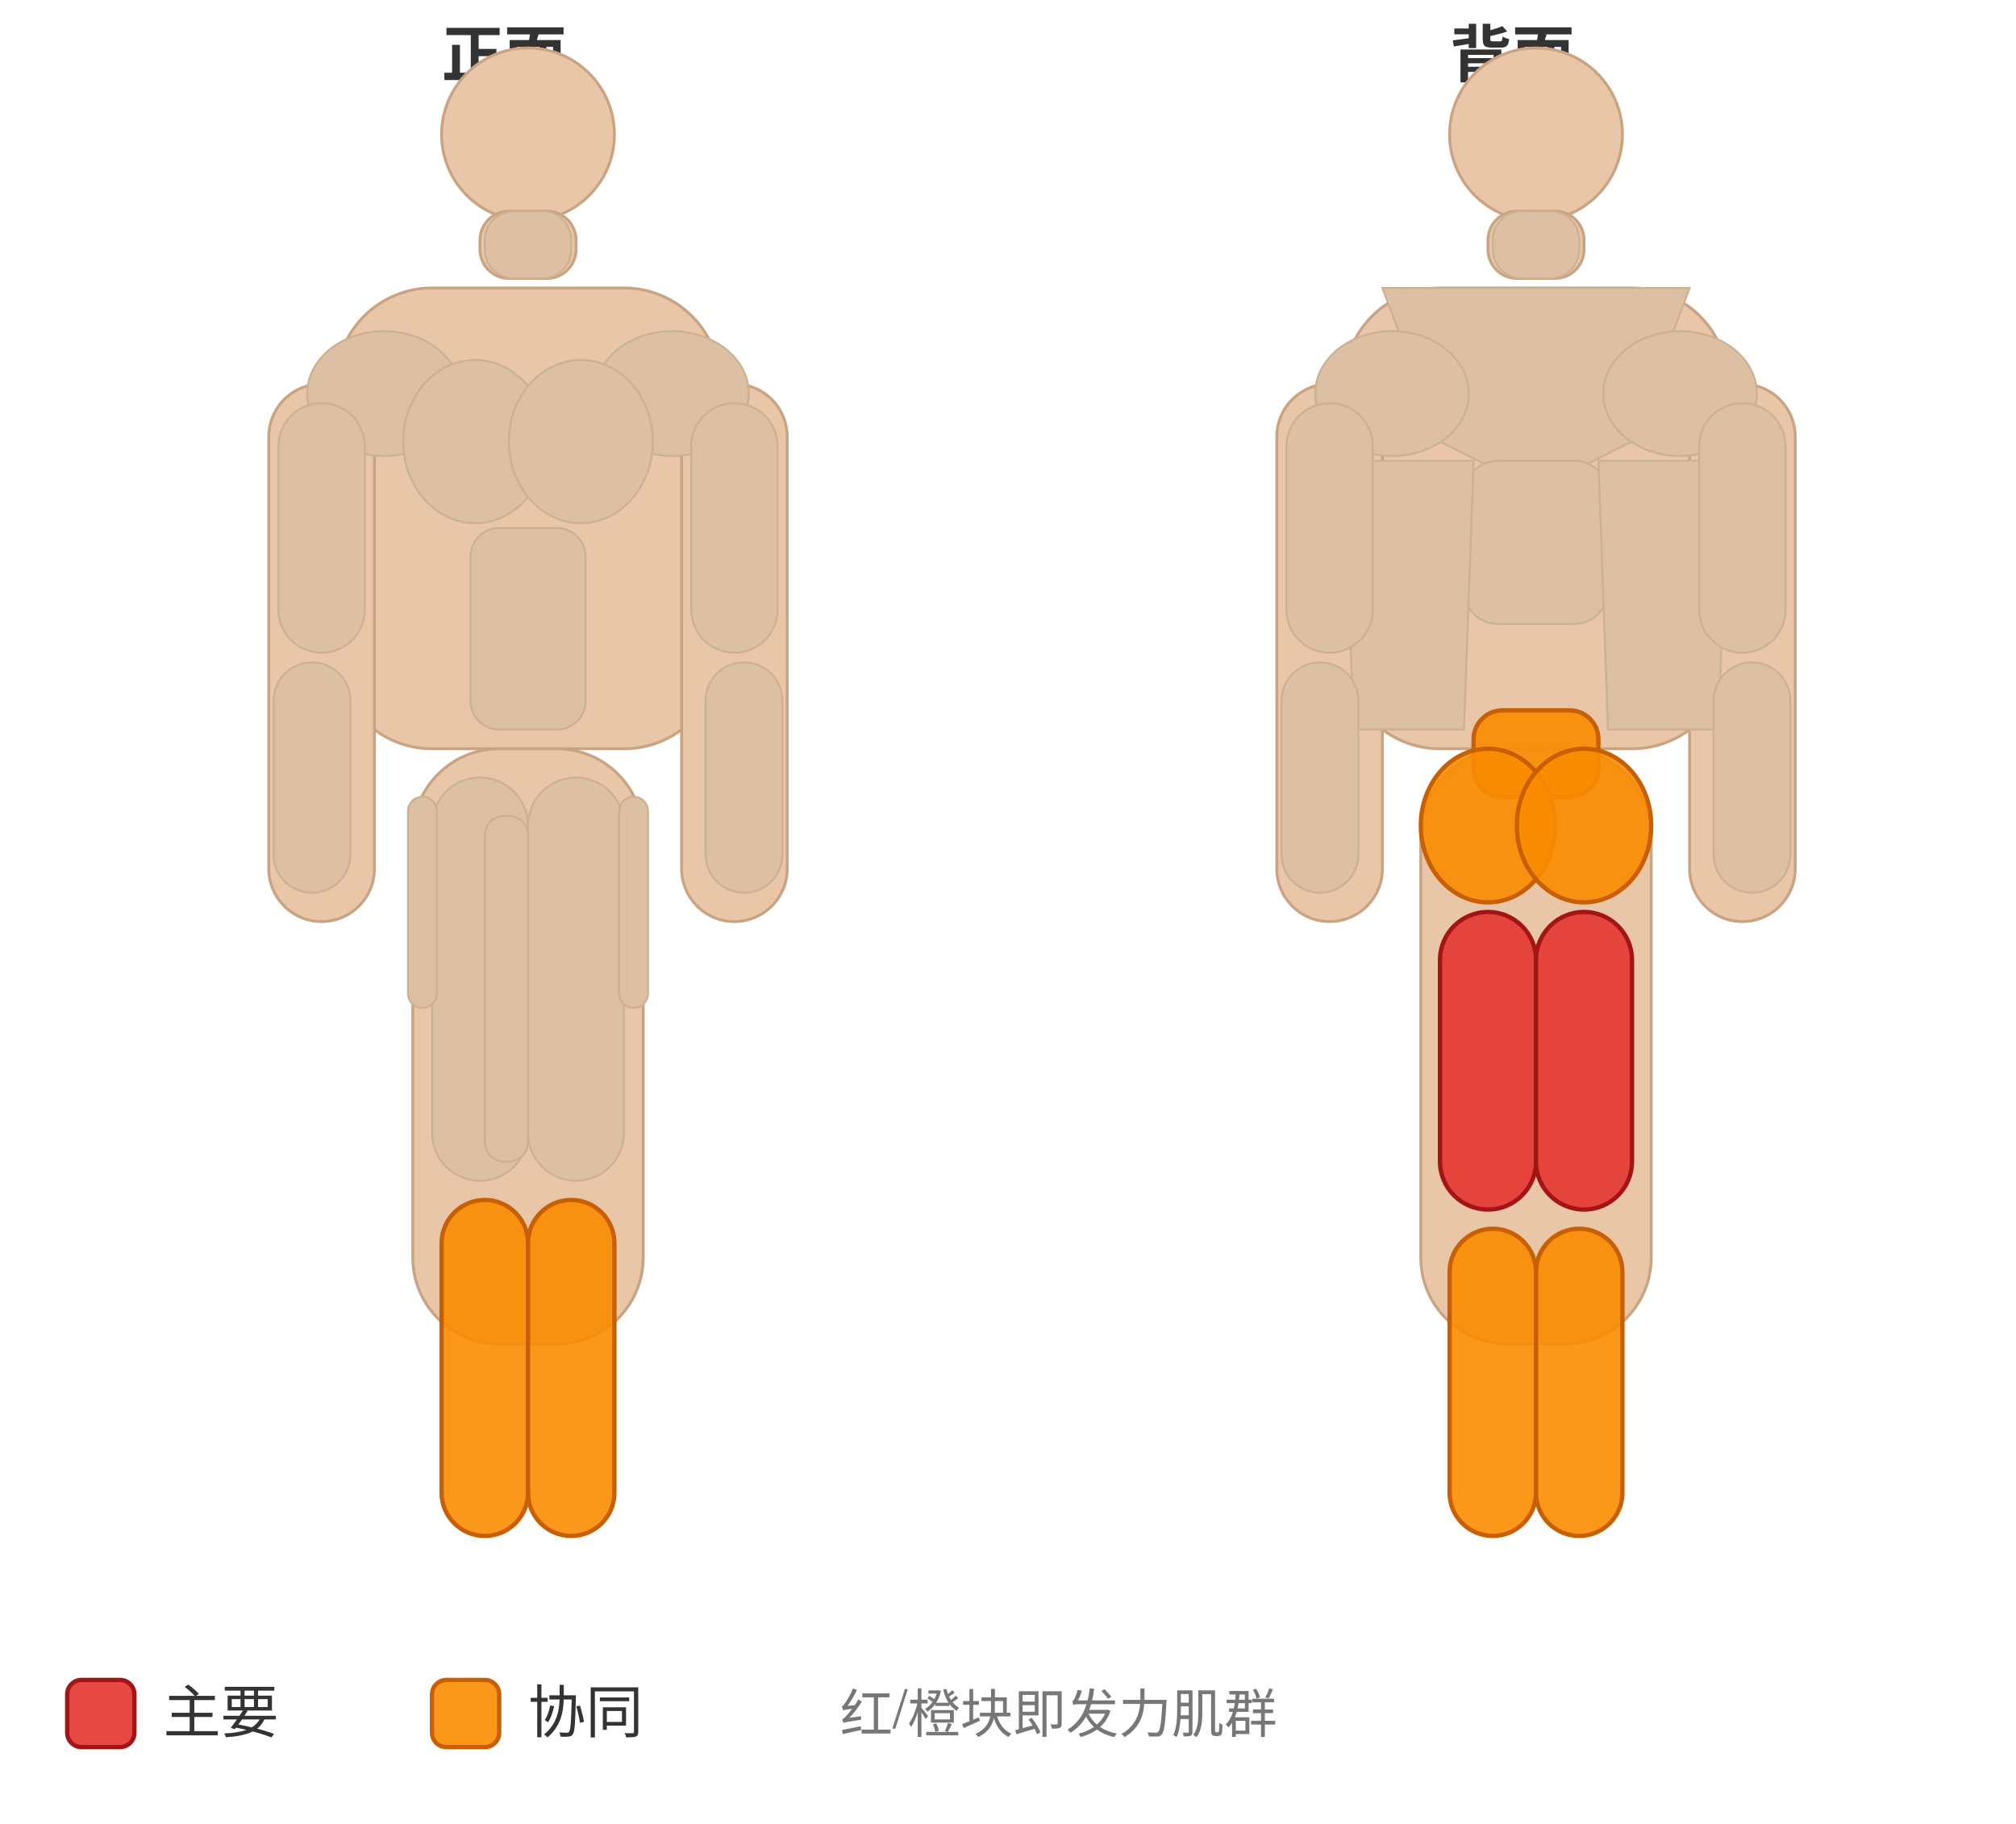
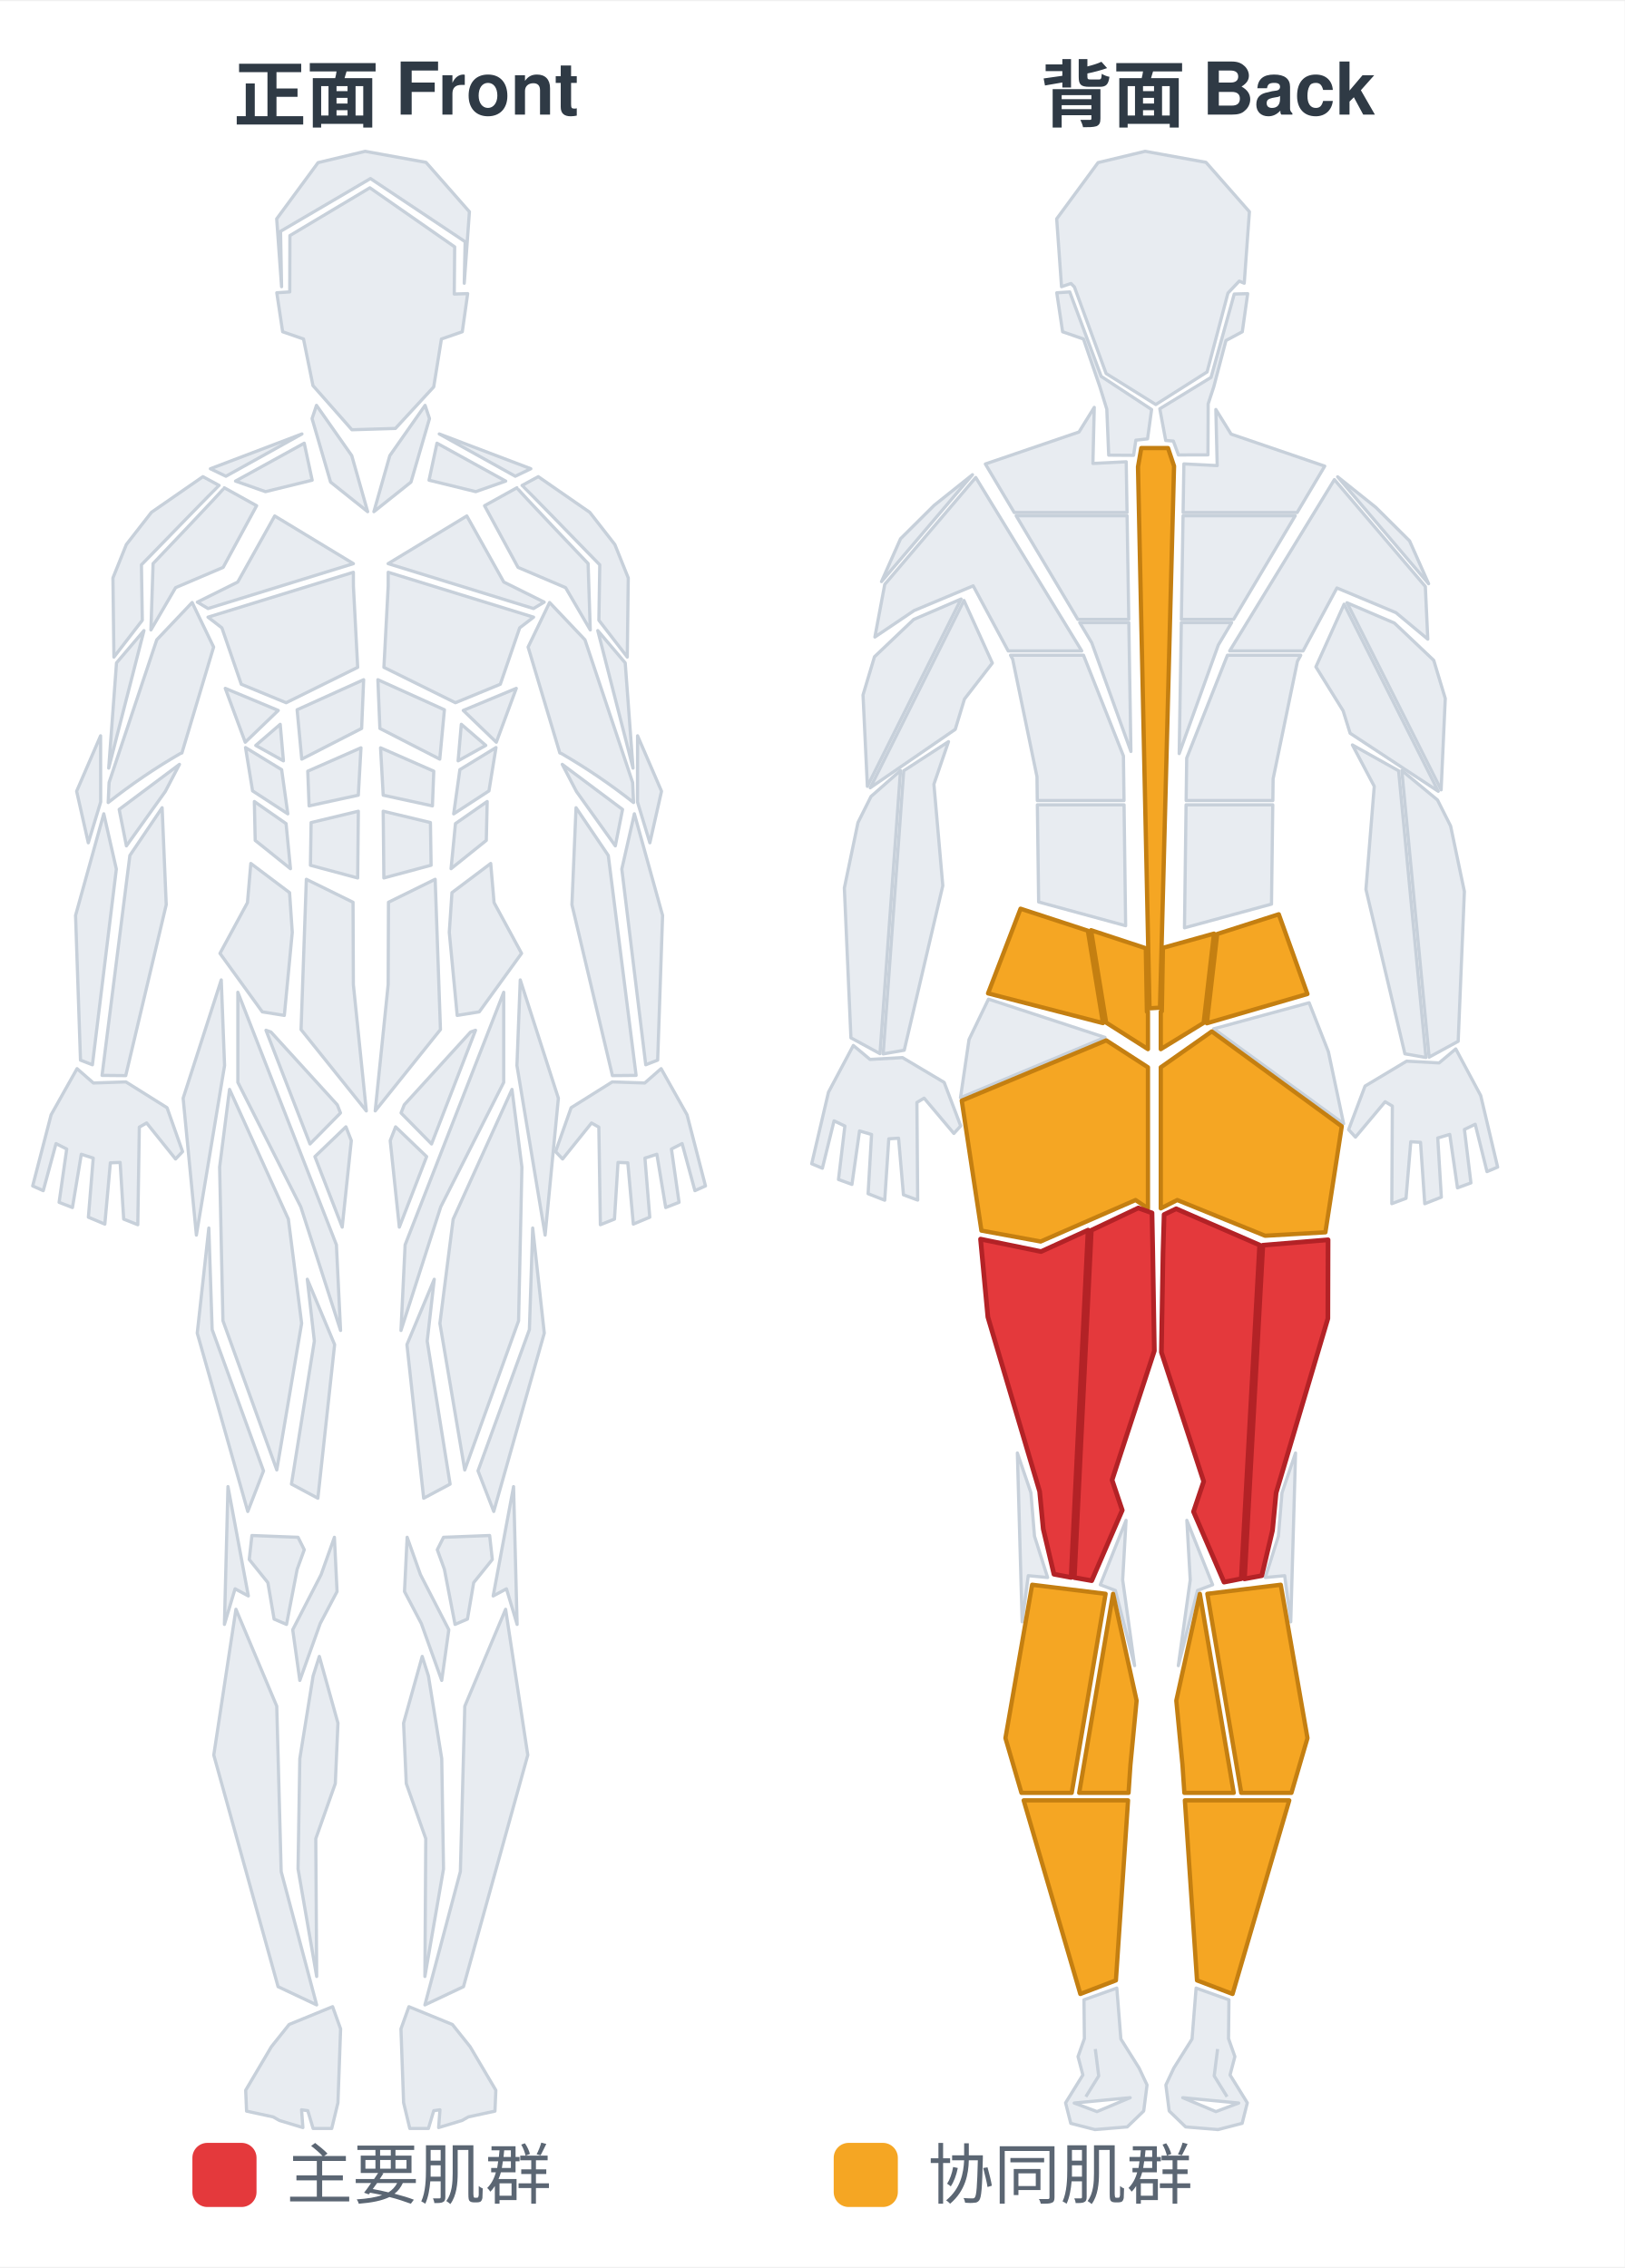
- <svg xmlns="http://www.w3.org/2000/svg" viewBox="0 0 420 380" width="420" height="380" font-family="-apple-system,Segoe UI,Helvetica,Arial,sans-serif">
-   <rect width="420" height="380" fill="#ffffff" />
-   <text x="105" y="16" font-size="13" font-weight="700" text-anchor="middle" fill="#333">正面</text>
-   <text x="315" y="16" font-size="13" font-weight="700" text-anchor="middle" fill="#333">背面</text>
-   <g transform="translate(10,0)">
-     <circle fill="#e9c6a8" stroke="#caa482" stroke-width="0.6" cx="100" cy="28" r="18" />
-     <rect fill="#e9c6a8" stroke="#caa482" stroke-width="0.6" x="90" y="44" width="20" height="14" rx="6" />
-     <rect fill="#e9c6a8" stroke="#caa482" stroke-width="0.6" x="60" y="60" width="80" height="96" rx="20" />
-     <rect fill="#e9c6a8" stroke="#caa482" stroke-width="0.6" x="46" y="80" width="22" height="112" rx="11" />
-     <rect fill="#e9c6a8" stroke="#caa482" stroke-width="0.6" x="132" y="80" width="22" height="112" rx="11" />
-     <rect fill="#e9c6a8" stroke="#caa482" stroke-width="0.6" x="76" y="156" width="48" height="124" rx="18" />
-     <rect fill="#ddc0a4" stroke="#cdb090" stroke-width="0.4" x="91" y="44" width="18" height="14" rx="6" />
-     <ellipse fill="#ddc0a4" stroke="#cdb090" stroke-width="0.4" cx="70" cy="82" rx="16" ry="13" />
-     <ellipse fill="#ddc0a4" stroke="#cdb090" stroke-width="0.4" cx="130" cy="82" rx="16" ry="13" />
-     <ellipse fill="#ddc0a4" stroke="#cdb090" stroke-width="0.4" cx="89" cy="92" rx="15" ry="17" />
-     <ellipse fill="#ddc0a4" stroke="#cdb090" stroke-width="0.4" cx="111" cy="92" rx="15" ry="17" />
-     <rect fill="#ddc0a4" stroke="#cdb090" stroke-width="0.4" x="48" y="84" width="18" height="52" rx="9" />
-     <rect fill="#ddc0a4" stroke="#cdb090" stroke-width="0.4" x="134" y="84" width="18" height="52" rx="9" />
-     <rect fill="#ddc0a4" stroke="#cdb090" stroke-width="0.4" x="47" y="138" width="16" height="48" rx="8" />
-     <rect fill="#ddc0a4" stroke="#cdb090" stroke-width="0.4" x="137" y="138" width="16" height="48" rx="8" />
-     <rect fill="#ddc0a4" stroke="#cdb090" stroke-width="0.4" x="88" y="110" width="24" height="42" rx="6" />
-     <rect fill="#ddc0a4" stroke="#cdb090" stroke-width="0.4" x="80" y="162" width="20" height="84" rx="10" />
-     <rect fill="#ddc0a4" stroke="#cdb090" stroke-width="0.4" x="100" y="162" width="20" height="84" rx="10" />
-     <rect fill="#ddc0a4" stroke="#cdb090" stroke-width="0.4" x="91" y="170" width="9" height="72" rx="4" />
-     <rect fill="#ddc0a4" stroke="#cdb090" stroke-width="0.4" x="75" y="166" width="6" height="44" rx="3" />
-     <rect fill="#ddc0a4" stroke="#cdb090" stroke-width="0.4" x="119" y="166" width="6" height="44" rx="3" />
-     <rect fill="#fb8c00" fill-opacity="0.9" stroke="#c85f00" stroke-width="0.9" x="82" y="250" width="18" height="70" rx="9" />
-     <rect fill="#fb8c00" fill-opacity="0.9" stroke="#c85f00" stroke-width="0.9" x="100" y="250" width="18" height="70" rx="9" />
+ <svg xmlns="http://www.w3.org/2000/svg" viewBox="0 0 76 106" width="260" height="363" role="img" font-family="-apple-system,BlinkMacSystemFont,Segoe UI,Helvetica,Arial,sans-serif">
+   <rect width="76" height="106" fill="#ffffff" />
+   <text x="19" y="5.6" font-size="3.4" font-weight="600" text-anchor="middle" fill="#2f3a45">正面 Front</text>
+   <text x="56.5" y="5.6" font-size="3.4" font-weight="600" text-anchor="middle" fill="#2f3a45">背面 Back</text>
+   <g transform="translate(1.5,7)">
+     <path d="m 11.672,6.359 -0.048,-2.591 4.206,-2.468 4.428,2.954 -0.041,1.944 0.242,-3.345 -2.031,-2.311 -2.845,-0.516 -2.204,0.529 -1.936,2.631 z" fill="#e8ecf1" stroke="#c7d0da" stroke-width="0.15" stroke-linejoin="round" />
+     <path d="m 19.749,6.703 0.02,-2.207 -3.967,-2.764 -3.741,2.236 -0.006,2.635 -0.607,0.04 0.274,1.824 0.976,0.339 0.442,2.18 1.822,2.066 2.035,-0.061 1.792,-1.944 0.36,-2.241 0.976,-0.339 0.252,-1.784 z" fill="#e8ecf1" stroke="#c7d0da" stroke-width="0.15" stroke-linejoin="round" />
+     <path d="m 13.305,11.911 1.65,2.352 0.744,2.622 -1.735,-1.384 -0.866,-2.971 z" fill="#e8ecf1" stroke="#c7d0da" stroke-width="0.15" stroke-linejoin="round" />
+     <path d="m 18.385,11.911 -1.65,2.352 -0.745,2.622 1.735,-1.384 0.866,-2.971 z" fill="#e8ecf1" stroke="#c7d0da" stroke-width="0.15" stroke-linejoin="round" />
+     <path d="m 19.048,13.248 3.557,1.979 0.727,-0.351 z m -0.107,0.433 -0.371,1.731 2.185,0.536 1.401,-0.494 z" fill="#e8ecf1" stroke="#c7d0da" stroke-width="0.15" stroke-linejoin="round" />
+     <path d="m 22.922,15.657 0.758,-0.41 2.408,1.668 1.174,1.507 0.627,1.563 -0.046,3.702 -1.328,-1.722 0.041,-2.594 -0.488,-0.5 c 0,0 -3.098,-3.191 -3.144,-3.214 z m -0.241,0.109 c -0.001,0.052 3.33,3.547 3.33,3.547 l 0.101,3.104 -1.154,-1.978 -2.225,-0.948 -1.566,-2.885 z" fill="#e8ecf1" stroke="#c7d0da" stroke-width="0.15" stroke-linejoin="round" />
+     <path d="m 12.625,13.248 -3.557,1.979 -0.727,-0.351 z m 0.107,0.433 0.371,1.731 -2.185,0.536 -1.401,-0.494 z" fill="#e8ecf1" stroke="#c7d0da" stroke-width="0.15" stroke-linejoin="round" />
+     <path d="m 8.75,15.657 -0.758,-0.41 -2.408,1.668 -1.174,1.507 -0.627,1.563 0.046,3.702 1.328,-1.722 -0.041,-2.594 0.488,-0.5 c 0,0 3.098,-3.191 3.144,-3.214 z m 0.241,0.109 c 0.002,0.052 -3.33,3.547 -3.33,3.547 l -0.101,3.104 1.154,-1.978 2.225,-0.948 1.566,-2.885 z" fill="#e8ecf1" stroke="#c7d0da" stroke-width="0.15" stroke-linejoin="round" />
+     <path d="m 27.622,30.815 -0.338,1.705 -1.819,-2.544 -0.663,-1.269 z m -2.853,-2.61 c -0.026,-0.014 -0.054,-0.025 -0.082,-0.032 l -1.483,-4.955 1.005,-2.084 1.655,1.745 2.23,6.677 0.042,0.937 c -1.065,-0.842 -2.19,-1.607 -3.364,-2.288 z m 1.694,-5.757 1.649,6.434 -0.365,-4.923 z" fill="#e8ecf1" stroke="#c7d0da" stroke-width="0.15" stroke-linejoin="round" />
+     <path d="m 26.955,32.969 1.301,10.289 -1.108,0.01 -1.894,-7.996 0.192,-4.537 z m 1.22,-1.95 -0.587,2.586 1.119,9.156 0.558,-0.217 0.23,-6.77 z" fill="#e8ecf1" stroke="#c7d0da" stroke-width="0.15" stroke-linejoin="round" />
+     <path d="m 4.075,30.815 0.338,1.705 1.819,-2.544 0.663,-1.269 z m 2.853,-2.61 c 0.026,-0.014 0.054,-0.025 0.082,-0.032 l 1.483,-4.955 -1.005,-2.084 -1.655,1.745 -2.23,6.677 -0.042,0.937 c 1.065,-0.842 2.19,-1.607 3.364,-2.288 z m -1.694,-5.757 -1.649,6.434 0.365,-4.923 z" fill="#e8ecf1" stroke="#c7d0da" stroke-width="0.15" stroke-linejoin="round" />
+     <path d="m 4.575,32.969 -1.301,10.289 1.108,0.01 1.894,-7.996 -0.192,-4.537 z m -1.22,-1.95 0.587,2.586 -1.119,9.156 -0.558,-0.217 -0.23,-6.77 z" fill="#e8ecf1" stroke="#c7d0da" stroke-width="0.15" stroke-linejoin="round" />
+     <path d="m 20.337,17.085 1.729,3.091 1.890,0.94 -0.5,0.3 -6.8, -2.1 z" fill="#e8ecf1" stroke="#c7d0da" stroke-width="0.15" stroke-linejoin="round" />
+     <path d="m 16.66,19.72 6.8,2.1 -0.65,0.5 -0.906,2.638 -2.1,0.865 -3.345,-1.655 0.2,-3.8 z" fill="#e8ecf1" stroke="#c7d0da" stroke-width="0.15" stroke-linejoin="round" />
+     <path d="m 11.351,17.085 -1.729,3.091 -1.890,0.94 0.5,0.3 6.8,-2.1 z" fill="#e8ecf1" stroke="#c7d0da" stroke-width="0.15" stroke-linejoin="round" />
+     <path d="m 15.03,19.72 -6.8,2.1 0.65,0.5 0.906,2.638 2.1,0.865 3.346,-1.655 -0.2,-3.8 z" fill="#e8ecf1" stroke="#c7d0da" stroke-width="0.15" stroke-linejoin="round" />
+     <path d="m 19.642,34.708 1.813,-1.365 0.157,1.833 1.286,2.373 -1.98,2.737 -1.031,0.166 -0.37,-3.888 z" fill="#e8ecf1" stroke="#c7d0da" stroke-width="0.15" stroke-linejoin="round" />
+     <path d="M 19.289,26.152 l -3.112 -1.406 0.094 2.28 2.801 1.436 z M 21.224,27.820 l -1.294 0.721 0.15 -1.709 z M 20.171,26.183 l 2.48 -1.032 -0.934 2.521 z M 21.702,27.921 l -1.69 1.034 -0.289 2.068 1.65 -1.075 z" fill="#e8ecf1" stroke="#c7d0da" stroke-width="0.15" stroke-linejoin="round" />
+     <path d="M 18.791,29.025 l -0.062 1.624 -2.303 -0.5 -0.124 -2.217 z M 18.635,31.429 l 0.031 1.998 -2.21 0.594 -0.031 -3.123 z M 21.290,30.444 l -1.484 1.034 -0.206 2.109 1.649 -1.324 z" fill="#e8ecf1" stroke="#c7d0da" stroke-width="0.15" stroke-linejoin="round" />
+     <path d="m 12.046,34.708 -1.813,-1.365 -0.157,1.833 -1.286,2.374 1.98,2.736 1.031,0.166 0.371,-3.887 z" fill="#e8ecf1" stroke="#c7d0da" stroke-width="0.15" stroke-linejoin="round" />
+     <path d="m 15.636,44.92 -0.606,-5.912 -0.015,-3.849 -2.185,-1.075 -0.247,7.03 z" fill="#e8ecf1" stroke="#c7d0da" stroke-width="0.15" stroke-linejoin="round" />
+     <path d="m 16.052,44.919 0.606,-5.912 0.015,-3.849 2.184,-1.075 0.247,7.03 z" fill="#e8ecf1" stroke="#c7d0da" stroke-width="0.15" stroke-linejoin="round" />
+     <path d="m 12.399,26.152 3.112,-1.406 -0.094,2.28 -2.801,1.436 z m -1.935,1.669 1.294,0.721 -0.15,-1.709 z m 1.053,-1.637 -2.479,-1.033 0.934,2.521 z m -1.532,1.737 1.69,1.034 0.289,2.067 -1.649,-1.075 z" fill="#e8ecf1" stroke="#c7d0da" stroke-width="0.15" stroke-linejoin="round" />
+     <path d="M 12.897,29.025 l 0.062 1.624 2.303 -0.5 0.124 -2.217 z M 13.053,31.430 l -0.031 1.998 2.21 0.594 0.031 -3.123 z M 10.398,30.445 l 1.484 1.034 0.206 2.109 -1.65 -1.324 z" fill="#e8ecf1" stroke="#c7d0da" stroke-width="0.15" stroke-linejoin="round" />
+     <path d="m 14.404,45.04 0.022,-0.028 -0.149,-0.379 -3.102,-3.404 -0.233,-0.083 2.059,5.32 z m -1.173,2.018 1.277,3.299 0.426,-4.049 -0.252,-0.643 z" fill="#e8ecf1" stroke="#c7d0da" stroke-width="0.15" stroke-linejoin="round" />
+     <path d="m 17.284,45.04 -0.022,-0.028 0.149,-0.379 3.102,-3.404 0.232,-0.083 -2.058,5.32 z m 1.173,2.018 -1.277,3.299 -0.426,-4.048 0.252,-0.643 z" fill="#e8ecf1" stroke="#c7d0da" stroke-width="0.15" stroke-linejoin="round" />
+     <path d="m 23.419,50.399 -0.155,4.751 -2.403,6.609 0.736,1.9 2.364,-8.344 z m -0.582,-11.608 -0.155,4.007 1.318,7.932 0.62,-6.403 z m -0.387,5.123 -2.752,6.073 -0.62,4.874 1.162,6.858 2.519,-6.981 0.155,-7.188 z" fill="#e8ecf1" stroke="#c7d0da" stroke-width="0.15" stroke-linejoin="round" />
+     <path d="m 22.063,39.37 v 4.214 l -2.946,5.825 -1.86,5.783 0.194,-4.007 z m -3.249,13.426 -0.065,0.155 -1.213,2.902 0.783,7.188 1.236,-0.661 -1.071,-6.693 z" fill="#e8ecf1" stroke="#c7d0da" stroke-width="0.15" stroke-linejoin="round" />
+     <path d="m 17.256,87.868 0.124,3.452 0.29,1.206 h 0.871 l 0.249,-0.832 0.291,-0.042 -0.062,0.832 1.099,-0.333 0.291,-0.166 1.244,-0.27 0.042,-0.977 -1.203,-2.037 -0.83,-1.04 -2.033,-0.832 z" fill="#e8ecf1" stroke="#c7d0da" stroke-width="0.15" stroke-linejoin="round" />
+     <path d="m 18.251,70.441 0.291,0.915 0.622,3.868 0.083,5.157 -0.871,5.033 0.041,-6.447 -0.912,-2.578 -0.126,-2.828 z m 1.992,2.329 -0.208,7.736 -1.659,6.239 1.805,-0.853 3.008,-10.836 -1.037,-6.821 z" fill="#e8ecf1" stroke="#c7d0da" stroke-width="0.15" stroke-linejoin="round" />
+     <path d="m 21.405,64.784 0.124,1.123 -0.871,1.082 -0.291,1.706 -0.581,0.249 -0.498,-2.579 -0.332,-0.915 0.291,-0.582 z m -3.859,0.083 0.622,1.747 1.327,2.579 -0.332,2.371 -0.954,-2.662 -0.787,-1.497 z m 4.978,-2.37 -0.954,5.116 0.622,-0.333 0.498,1.664 z" fill="#e8ecf1" stroke="#c7d0da" stroke-width="0.15" stroke-linejoin="round" />
+     <path d="m 8.269,50.399 0.155,4.751 2.403,6.61 -0.736,1.9 -2.364,-8.344 z m 0.581,-11.608 0.155,4.007 -1.318,7.932 -0.62,-6.403 z m 0.388,5.122 2.752,6.072 0.62,4.874 -1.162,6.858 -2.519,-6.982 -0.155,-7.188 z" fill="#e8ecf1" stroke="#c7d0da" stroke-width="0.15" stroke-linejoin="round" />
+     <path d="m 9.626,39.369 v 4.214 l 2.945,5.825 1.86,5.783 -0.194,-4.007 z m 3.249,13.426 0.065,0.155 1.213,2.902 -0.783,7.188 -1.236,-0.661 1.071,-6.693 z" fill="#e8ecf1" stroke="#c7d0da" stroke-width="0.15" stroke-linejoin="round" />
+     <path d="m 14.433,87.868 -0.124,3.452 -0.291,1.206 h -0.871 l -0.249,-0.832 -0.291,-0.042 0.062,0.832 -1.099,-0.333 -0.291,-0.166 -1.245,-0.27 -0.041,-0.977 1.203,-2.038 0.83,-1.04 2.033,-0.832 z" fill="#e8ecf1" stroke="#c7d0da" stroke-width="0.15" stroke-linejoin="round" />
+     <path d="m 13.438,70.441 -0.291,0.915 -0.622,3.868 -0.083,5.157 0.872,5.033 -0.042,-6.447 0.913,-2.578 0.124,-2.828 z m -1.992,2.329 0.207,7.736 1.66,6.239 -1.805,-0.853 -3.008,-10.836 1.037,-6.821 z" fill="#e8ecf1" stroke="#c7d0da" stroke-width="0.15" stroke-linejoin="round" />
+     <path d="m 10.284,64.784 -0.124,1.123 0.871,1.082 0.291,1.706 0.581,0.249 0.498,-2.579 0.332,-0.915 -0.291,-0.582 z m 3.859,0.083 -0.622,1.747 -1.328,2.579 0.332,2.371 0.954,-2.662 0.788,-1.496 z m -4.979,-2.371 0.954,5.116 -0.622,-0.333 -0.498,1.664 z" fill="#e8ecf1" stroke="#c7d0da" stroke-width="0.15" stroke-linejoin="round" />
+     <path d="m 3.205,27.37 0.005,3.094 -0.58,1.912 -0.545,-2.412 z" fill="#e8ecf1" stroke="#c7d0da" stroke-width="0.15" stroke-linejoin="round" />
+     <path d="m 4.39,43.563 -1.52,0.051 -0.766,-0.671 -1.213,2.158 -0.862,3.329 0.494,0.221 0.598,-2.202 0.5,0.254 -0.356,2.494 0.624,0.243 0.414,-2.492 0.558,0.179 -0.226,2.766 0.769,0.323 0.258,-2.868 0.458,-0.018 0.166,2.652 0.66,0.263 0.071,-4.566 0.342,-0.194 1.353,1.684 0.328,-0.344 -0.726,-2.055 z" fill="#e8ecf1" stroke="#c7d0da" stroke-width="0.15" stroke-linejoin="round" />
+     <path d="m 28.325,27.37 -0.005,3.094 0.58,1.912 0.545,-2.412 z" fill="#e8ecf1" stroke="#c7d0da" stroke-width="0.15" stroke-linejoin="round" />
+     <path d="m 27.14,43.563 1.52,0.051 0.766,-0.671 1.213,2.158 0.862,3.329 -0.494,0.221 -0.598,-2.202 -0.5,0.254 0.356,2.494 -0.624,0.243 -0.414,-2.492 -0.558,0.179 0.226,2.766 -0.769,0.323 -0.258,-2.868 -0.458,-0.018 -0.166,2.652 -0.66,0.263 -0.071,-4.566 -0.342,-0.194 -1.353,1.684 -0.328,-0.344 0.726,-2.055 z" fill="#e8ecf1" stroke="#c7d0da" stroke-width="0.15" stroke-linejoin="round" />
+     <path d="m 48.157,6.359 0.442,-0.15 0.161,0.164 1.482,4.048 2.324,1.451 2.4,-1.524 0.976,-3.69 0.528,-0.559 0.234,0.098 0.242,-3.345 -2.031,-2.311 -2.845,-0.516 -2.204,0.529 -1.936,2.631 z" fill="#e8ecf1" stroke="#c7d0da" stroke-width="0.15" stroke-linejoin="round" />
+     <path d="m 52.37,12.105 -2.358,-1.55 -1.471,-3.951 -0.607,0.04 0.274,1.824 0.976,0.339 0.761,2.216 0.33,1.068 0.089,2.149 1.164,0.008 0.106,-0.708 0.547,-0.061 z m 1.018,1.476 0.238,0.65 1.381,-0.004 0.01,-2.388 0.26,-0.791 0.572,-2.17 0.764,-0.41 0.252,-1.784 -0.629,0.019 -1.085,3.9 -2.397,1.467 0.277,1.485 z" fill="#e8ecf1" stroke="#c7d0da" stroke-width="0.15" stroke-linejoin="round" />
+     <path d="M 49.625,14.629 L 49.688,12.005 L 48.974,13.157 L 44.594,14.654 L 45.945,16.925 L 51.222,16.925 L 51.183,14.550 Z" fill="#e8ecf1" stroke="#c7d0da" stroke-width="0.15" stroke-linejoin="round" />
+     <path d="M 46.034,17.075 L 48.920,21.925 L 51.303,21.925 L 51.224,17.075 Z" fill="#e8ecf1" stroke="#c7d0da" stroke-width="0.15" stroke-linejoin="round" />
+     <path d="M 49.009,22.075 L 49.572,23.022 L 51.403,28.104 L 51.305,22.075 Z" fill="#e8ecf1" stroke="#c7d0da" stroke-width="0.15" stroke-linejoin="round" />
+     <path d="M 55.439,14.729 L 55.376,12.104 L 56.090,13.256 L 60.470,14.754 L 59.179,16.925 L 53.844,16.925 L 53.881,14.649 Z" fill="#e8ecf1" stroke="#c7d0da" stroke-width="0.15" stroke-linejoin="round" />
+     <path d="M 59.089,17.075 L 56.204,21.925 L 53.763,21.925 L 53.842,17.075 Z" fill="#e8ecf1" stroke="#c7d0da" stroke-width="0.15" stroke-linejoin="round" />
+     <path d="M 56.114,22.075 L 55.492,23.121 L 53.661,28.203 L 53.761,22.075 Z" fill="#e8ecf1" stroke="#c7d0da" stroke-width="0.15" stroke-linejoin="round" />
+     <path d="M 44.144,15.285 L 39.888,20.286 L 39.426,22.749 L 41.263,21.510 L 44.025,20.355 L 45.663,23.400 L 49.103,23.400 Z" fill="#e8ecf1" stroke="#c7d0da" stroke-width="0.15" stroke-linejoin="round" />
+     <path d="M 42.201,16.586 L 40.626,18.152 L 39.736,20.156 L 43.992,15.155 Z" fill="#e8ecf1" stroke="#c7d0da" stroke-width="0.15" stroke-linejoin="round" />
+     <path d="M 45.771,23.600 L 45.872,23.789 L 47.009,29.286 L 47.023,30.400 L 51.080,30.400 L 51.053,28.314 L 49.185,23.600 Z" fill="#e8ecf1" stroke="#c7d0da" stroke-width="0.15" stroke-linejoin="round" />
+     <path d="M 47.026,30.600 L 47.086,35.145 L 51.156,36.255 L 51.082,30.600 Z" fill="#e8ecf1" stroke="#c7d0da" stroke-width="0.15" stroke-linejoin="round" />
+     <path d="M 62.863,16.686 L 64.438,18.251 L 65.328,20.255 L 61.073,15.254 Z" fill="#e8ecf1" stroke="#c7d0da" stroke-width="0.15" stroke-linejoin="round" />
+     <path d="M 60.921,15.384 L 65.176,20.385 L 65.290,22.849 L 63.801,21.609 L 61.039,20.454 L 59.455,23.400 L 56.022,23.400 Z" fill="#e8ecf1" stroke="#c7d0da" stroke-width="0.15" stroke-linejoin="round" />
+     <path d="M 59.347,23.600 L 59.192,23.888 L 58.055,29.385 L 58.042,30.400 L 53.986,30.400 L 54.012,28.413 L 55.918,23.600 Z" fill="#e8ecf1" stroke="#c7d0da" stroke-width="0.15" stroke-linejoin="round" />
+     <path d="M 58.039,30.600 L 57.979,35.245 L 53.908,36.354 L 53.983,30.600 Z" fill="#e8ecf1" stroke="#c7d0da" stroke-width="0.15" stroke-linejoin="round" />
+     <path d="M 43.593,21.039 L 44.920,23.967 L 43.615,25.653 L 43.186,27.069 L 39.209,29.802 Z" fill="#e8ecf1" stroke="#c7d0da" stroke-width="0.15" stroke-linejoin="round" />
+     <path d="M 43.459,20.972 L 39.075,29.735 L 38.871,25.461 L 39.407,23.674 L 41.242,21.927 Z" fill="#e8ecf1" stroke="#c7d0da" stroke-width="0.15" stroke-linejoin="round" />
+     <path d="M 40.717,42.425 l -1.518,0.086 -0.782,-0.653 -1.162,2.186 -0.784,3.348 0.499,0.209 0.546,-2.216 0.506,0.242 -0.298,2.502 0.629,0.229 0.355,-2.501 0.562,0.165 -0.161,2.771 0.777,0.305 0.191,-2.873 0.457,-0.029 0.228,2.648 0.666,0.248 -0.036,-4.567 0.337,-0.202 1.392,1.651 0.32,-0.351 -0.774,-2.037 z" fill="#e8ecf1" stroke="#c7d0da" stroke-width="0.15" stroke-linejoin="round" />
+     <path d="M 40.775,29.006 L 42.870,27.644 L 42.187,29.635 L 42.603,34.383 L 40.799,42.081 L 39.814,42.253 Z" fill="#e8ecf1" stroke="#c7d0da" stroke-width="0.15" stroke-linejoin="round" />
+     <path d="M 39.665,42.242 L 38.305,41.501 L 37.998,34.491 L 38.635,31.429 L 39.245,30.209 L 40.625,28.994 Z" fill="#e8ecf1" stroke="#c7d0da" stroke-width="0.15" stroke-linejoin="round" />
+     <path d="M 61.376,21.213 L 60.056,24.145 L 61.330,26.199 L 61.657,27.251 L 65.780,29.966 Z" fill="#e8ecf1" stroke="#c7d0da" stroke-width="0.15" stroke-linejoin="round" />
+     <path d="M 61.510,21.146 L 65.914,29.899 L 66.108,25.624 L 65.568,23.839 L 63.729,22.096 Z" fill="#e8ecf1" stroke="#c7d0da" stroke-width="0.15" stroke-linejoin="round" />
+     <path d="M 64.301,42.592 l 1.518,0.083 0.78,-0.655 1.167,2.183 0.792,3.346 -0.498,0.211 -0.551,-2.215 -0.505,0.243 0.304,2.501 -0.629,0.23 -0.361,-2.5 -0.562,0.167 0.168,2.77 -0.776,0.306 -0.197,-2.872 -0.457,-0.028 -0.222,2.648 -0.665,0.249 0.025,-4.567 -0.337,-0.201 -1.388,1.655 -0.321,-0.35 0.77,-2.039 z" fill="#e8ecf1" stroke="#c7d0da" stroke-width="0.15" stroke-linejoin="round" />
+     <path d="M 65.204,42.420 L 63.925,29.007 L 61.764,27.798 L 62.786,29.733 L 62.397,34.555 L 64.219,42.248 Z" fill="#e8ecf1" stroke="#c7d0da" stroke-width="0.15" stroke-linejoin="round" />
+     <path d="M 64.075,28.993 L 65.353,42.405 L 66.712,41.663 L 67.002,34.653 L 66.358,31.591 L 65.745,30.373 Z" fill="#e8ecf1" stroke="#c7d0da" stroke-width="0.15" stroke-linejoin="round" />
+     <path d="m 51.734,14.789 0.539,25.331 0.49,-0.03 0.657,-25.339 -0.281,-0.842 -1.251,-4.9e-4 z" fill="#f5a623" stroke="#c47f11" stroke-width="0.2" stroke-linejoin="round" />
+     <path d="M 52.100,37.310 L 49.537,36.465 L 50.244,40.788 L 52.200,42.030 L 52.200,40.270 L 52.150,40.280 Z" fill="#f5a623" stroke="#c47f11" stroke-width="0.2" stroke-linejoin="round" />
+     <path d="M 49.389,36.490 L 46.240,35.460 L 44.720,39.420 L 50.096,40.812 Z" fill="#f5a623" stroke="#c47f11" stroke-width="0.2" stroke-linejoin="round" />
+     <path d="M 52.800,42.030 L 52.800,40.270 L 52.850,40.260 L 52.900,37.290 L 55.289,36.625 L 54.805,40.801 Z" fill="#f5a623" stroke="#c47f11" stroke-width="0.2" stroke-linejoin="round" />
+     <path d="M 55.439,36.643 L 55.980,36.470 L 58.320,35.720 L 59.660,39.450 L 54.955,40.819 Z" fill="#f5a623" stroke="#c47f11" stroke-width="0.2" stroke-linejoin="round" />
+     <path d="M 50.191,41.481 L 44.740,39.690 L 43.830,41.580 L 43.431,44.301 Z" fill="#e8ecf1" stroke="#c7d0da" stroke-width="0.15" stroke-linejoin="round" />
+     <path d="M 50.249,41.619 L 43.489,44.439 L 44.410,50.520 L 47.180,51.030 L 51.620,49.090 L 52.200,49.480 L 52.200,42.880 Z" fill="#f5a623" stroke="#c47f11" stroke-width="0.2" stroke-linejoin="round" />
+     <path d="M 55.274,41.079 L 61.354,45.519 L 60.640,42.150 L 59.740,39.860 Z" fill="#e8ecf1" stroke="#c7d0da" stroke-width="0.15" stroke-linejoin="round" />
+     <path d="M 55.186,41.201 L 52.800,42.880 L 52.800,49.480 L 53.570,49.090 L 57.680,50.760 L 60.500,50.600 L 61.266,45.641 Z" fill="#f5a623" stroke="#c47f11" stroke-width="0.2" stroke-linejoin="round" />
+     <path d="m 51.176,64.074 -1.206,3.015 0.707,0.266 0.898,3.518 -0.558,-4.012 z m -5.085,-3.15 0.634,1.861 0.168,2.033 0.613,1.931 -0.906,-0.085 -0.285,2.16 z" fill="#e8ecf1" stroke="#c7d0da" stroke-width="0.15" stroke-linejoin="round" />
+     <path d="m 54.019,64.074 1.206,3.015 -0.707,0.266 -0.898,3.518 0.558,-4.012 z m 5.085,-3.15 -0.634,1.861 -0.168,2.033 -0.613,1.931 0.906,-0.085 0.285,2.16 z" fill="#e8ecf1" stroke="#c7d0da" stroke-width="0.15" stroke-linejoin="round" />
+     <path d="M 50.568,67.512 L 51.669,72.509 L 51.379,75.532 L 51.292,76.825 L 48.983,76.825 Z" fill="#f5a623" stroke="#c47f11" stroke-width="0.2" stroke-linejoin="round" />
+     <path d="M 50.218,67.512 L 48.633,76.825 L 46.283,76.825 L 45.533,74.263 L 46.783,67.088 Z" fill="#f5a623" stroke="#c47f11" stroke-width="0.2" stroke-linejoin="round" />
+     <path d="M 46.386,77.175 L 51.269,77.175 L 50.701,85.598 L 49.037,86.233 Z" fill="#f5a623" stroke="#c47f11" stroke-width="0.2" stroke-linejoin="round" />
+     <path d="M 54.628,67.512 L 53.526,72.509 L 53.816,75.532 L 53.903,76.825 L 56.213,76.825 Z" fill="#f5a623" stroke="#c47f11" stroke-width="0.2" stroke-linejoin="round" />
+     <path d="M 54.978,67.512 L 56.563,76.825 L 58.912,76.825 L 59.662,74.263 L 58.412,67.088 Z" fill="#f5a623" stroke="#c47f11" stroke-width="0.2" stroke-linejoin="round" />
+     <path d="M 53.927,77.175 L 58.810,77.175 L 56.158,86.233 L 54.495,85.598 Z" fill="#f5a623" stroke="#c47f11" stroke-width="0.2" stroke-linejoin="round" />
+     <path d="M 50.933,88.341 l 0.852,1.358 0.372,0.792 -0.156,1.218 -0.77,0.744 -1.512,0.125 -1.13,-0.292 -0.242,-0.959 0.808,-1.304 -0.226,-0.86 0.297,-0.842 -0.019,-1.815 1.536,-0.548 z m -1.196,0.468 0.159,1.258 -0.602,0.974 m -0.544,0.295 1.065,0.401 1.553,-0.651 z" fill="#e8ecf1" stroke="#c7d0da" stroke-width="0.15" stroke-linejoin="round" />
+     <path d="M 49.550,50.504 L 51.751,49.461 L 52.389,49.692 L 52.424,51.499 L 52.499,56.145 L 50.521,62.188 L 50.997,63.602 L 49.569,66.897 L 48.755,66.754 Z" fill="#e4393c" stroke="#b32226" stroke-width="0.22" stroke-linejoin="round" />
+     <path d="M 49.400,50.496 L 48.605,66.746 L 47.803,66.596 L 47.302,64.480 L 47.133,62.723 L 44.712,54.565 L 44.369,50.918 L 47.200,51.500 Z" fill="#e4393c" stroke="#b32226" stroke-width="0.22" stroke-linejoin="round" />
+     <path d="M 54.262,88.341 l -0.852,1.358 -0.372,0.792 0.156,1.218 0.77,0.744 1.512,0.125 1.13,-0.292 0.242,-0.959 -0.808,-1.304 0.226,-0.86 -0.297,-0.842 0.019,-1.815 -1.536,-0.548 z m 1.196,0.468 -0.159,1.258 0.602,0.974 m 0.544,0.295 -1.065,0.401 -1.553,-0.651 z" fill="#e8ecf1" stroke="#c7d0da" stroke-width="0.15" stroke-linejoin="round" />
+     <path d="M 57.425,51.196 L 56.565,66.806 L 55.759,66.965 L 54.331,63.670 L 54.807,62.256 L 52.829,56.213 L 52.904,51.567 L 52.956,49.769 L 53.520,49.498 Z" fill="#e4393c" stroke="#b32226" stroke-width="0.22" stroke-linejoin="round" />
+     <path d="M 57.575,51.204 L 60.625,50.950 L 60.616,54.633 L 58.195,62.791 L 58.026,64.547 L 57.525,66.663 L 56.715,66.814 Z" fill="#e4393c" stroke="#b32226" stroke-width="0.22" stroke-linejoin="round" />
  </g>
-   <g transform="translate(220,0)">
-     <circle fill="#e9c6a8" stroke="#caa482" stroke-width="0.6" cx="100" cy="28" r="18" />
-     <rect fill="#e9c6a8" stroke="#caa482" stroke-width="0.6" x="90" y="44" width="20" height="14" rx="6" />
-     <rect fill="#e9c6a8" stroke="#caa482" stroke-width="0.6" x="60" y="60" width="80" height="96" rx="20" />
-     <rect fill="#e9c6a8" stroke="#caa482" stroke-width="0.6" x="46" y="80" width="22" height="112" rx="11" />
-     <rect fill="#e9c6a8" stroke="#caa482" stroke-width="0.6" x="132" y="80" width="22" height="112" rx="11" />
-     <rect fill="#e9c6a8" stroke="#caa482" stroke-width="0.6" x="76" y="156" width="48" height="124" rx="18" />
-     <rect fill="#ddc0a4" stroke="#cdb090" stroke-width="0.4" x="91" y="44" width="18" height="14" rx="6" />
-     <polygon fill="#ddc0a4" stroke="#cdb090" stroke-width="0.4" points="68,60 132,60 120,92 100,102 80,92" />
-     <ellipse fill="#ddc0a4" stroke="#cdb090" stroke-width="0.4" cx="70" cy="82" rx="16" ry="13" />
-     <ellipse fill="#ddc0a4" stroke="#cdb090" stroke-width="0.4" cx="130" cy="82" rx="16" ry="13" />
-     <rect fill="#ddc0a4" stroke="#cdb090" stroke-width="0.4" x="85" y="96" width="30" height="34" rx="7" />
-     <polygon fill="#ddc0a4" stroke="#cdb090" stroke-width="0.4" points="60,96 87,96 85,152 62,152" />
-     <polygon fill="#ddc0a4" stroke="#cdb090" stroke-width="0.4" points="113,96 140,96 138,152 115,152" />
-     <rect fill="#fb8c00" fill-opacity="0.9" stroke="#c85f00" stroke-width="0.9" x="87" y="148" width="26" height="18" rx="6" />
-     <rect fill="#ddc0a4" stroke="#cdb090" stroke-width="0.4" x="48" y="84" width="18" height="52" rx="9" />
-     <rect fill="#ddc0a4" stroke="#cdb090" stroke-width="0.4" x="134" y="84" width="18" height="52" rx="9" />
-     <rect fill="#ddc0a4" stroke="#cdb090" stroke-width="0.4" x="47" y="138" width="16" height="48" rx="8" />
-     <rect fill="#ddc0a4" stroke="#cdb090" stroke-width="0.4" x="137" y="138" width="16" height="48" rx="8" />
-     <ellipse fill="#fb8c00" fill-opacity="0.9" stroke="#c85f00" stroke-width="0.9" cx="90" cy="172" rx="14" ry="16" />
-     <ellipse fill="#fb8c00" fill-opacity="0.9" stroke="#c85f00" stroke-width="0.9" cx="110" cy="172" rx="14" ry="16" />
-     <rect fill="#e53935" fill-opacity="0.92" stroke="#a31515" stroke-width="0.9" x="80" y="190" width="20" height="62" rx="10" />
-     <rect fill="#e53935" fill-opacity="0.92" stroke="#a31515" stroke-width="0.9" x="100" y="190" width="20" height="62" rx="10" />
-     <rect fill="#fb8c00" fill-opacity="0.9" stroke="#c85f00" stroke-width="0.9" x="82" y="256" width="18" height="64" rx="9" />
-     <rect fill="#fb8c00" fill-opacity="0.9" stroke="#c85f00" stroke-width="0.9" x="100" y="256" width="18" height="64" rx="9" />
-   </g>
-   <rect x="14" y="350" width="14" height="14" rx="3" fill="#e53935" fill-opacity="0.92" stroke="#a31515" stroke-width="0.9" />
-   <text x="34" y="361" font-size="12" fill="#333">主要</text>
-   <rect x="90" y="350" width="14" height="14" rx="3" fill="#fb8c00" fill-opacity="0.9" stroke="#c85f00" stroke-width="0.9" />
-   <text x="110" y="361" font-size="12" fill="#333">协同</text>
-   <text x="175" y="361" font-size="11" fill="#777">红/橙块即发力肌群</text>
+   <rect x="9" y="100.2" width="3" height="3" rx="0.7" fill="#e4393c" />
+   <text x="13.4" y="102.8" font-size="3.1" fill="#5b6673">主要肌群</text>
+   <rect x="39" y="100.2" width="3" height="3" rx="0.7" fill="#f5a623" />
+   <text x="43.4" y="102.8" font-size="3.1" fill="#5b6673">协同肌群</text>
</svg>
